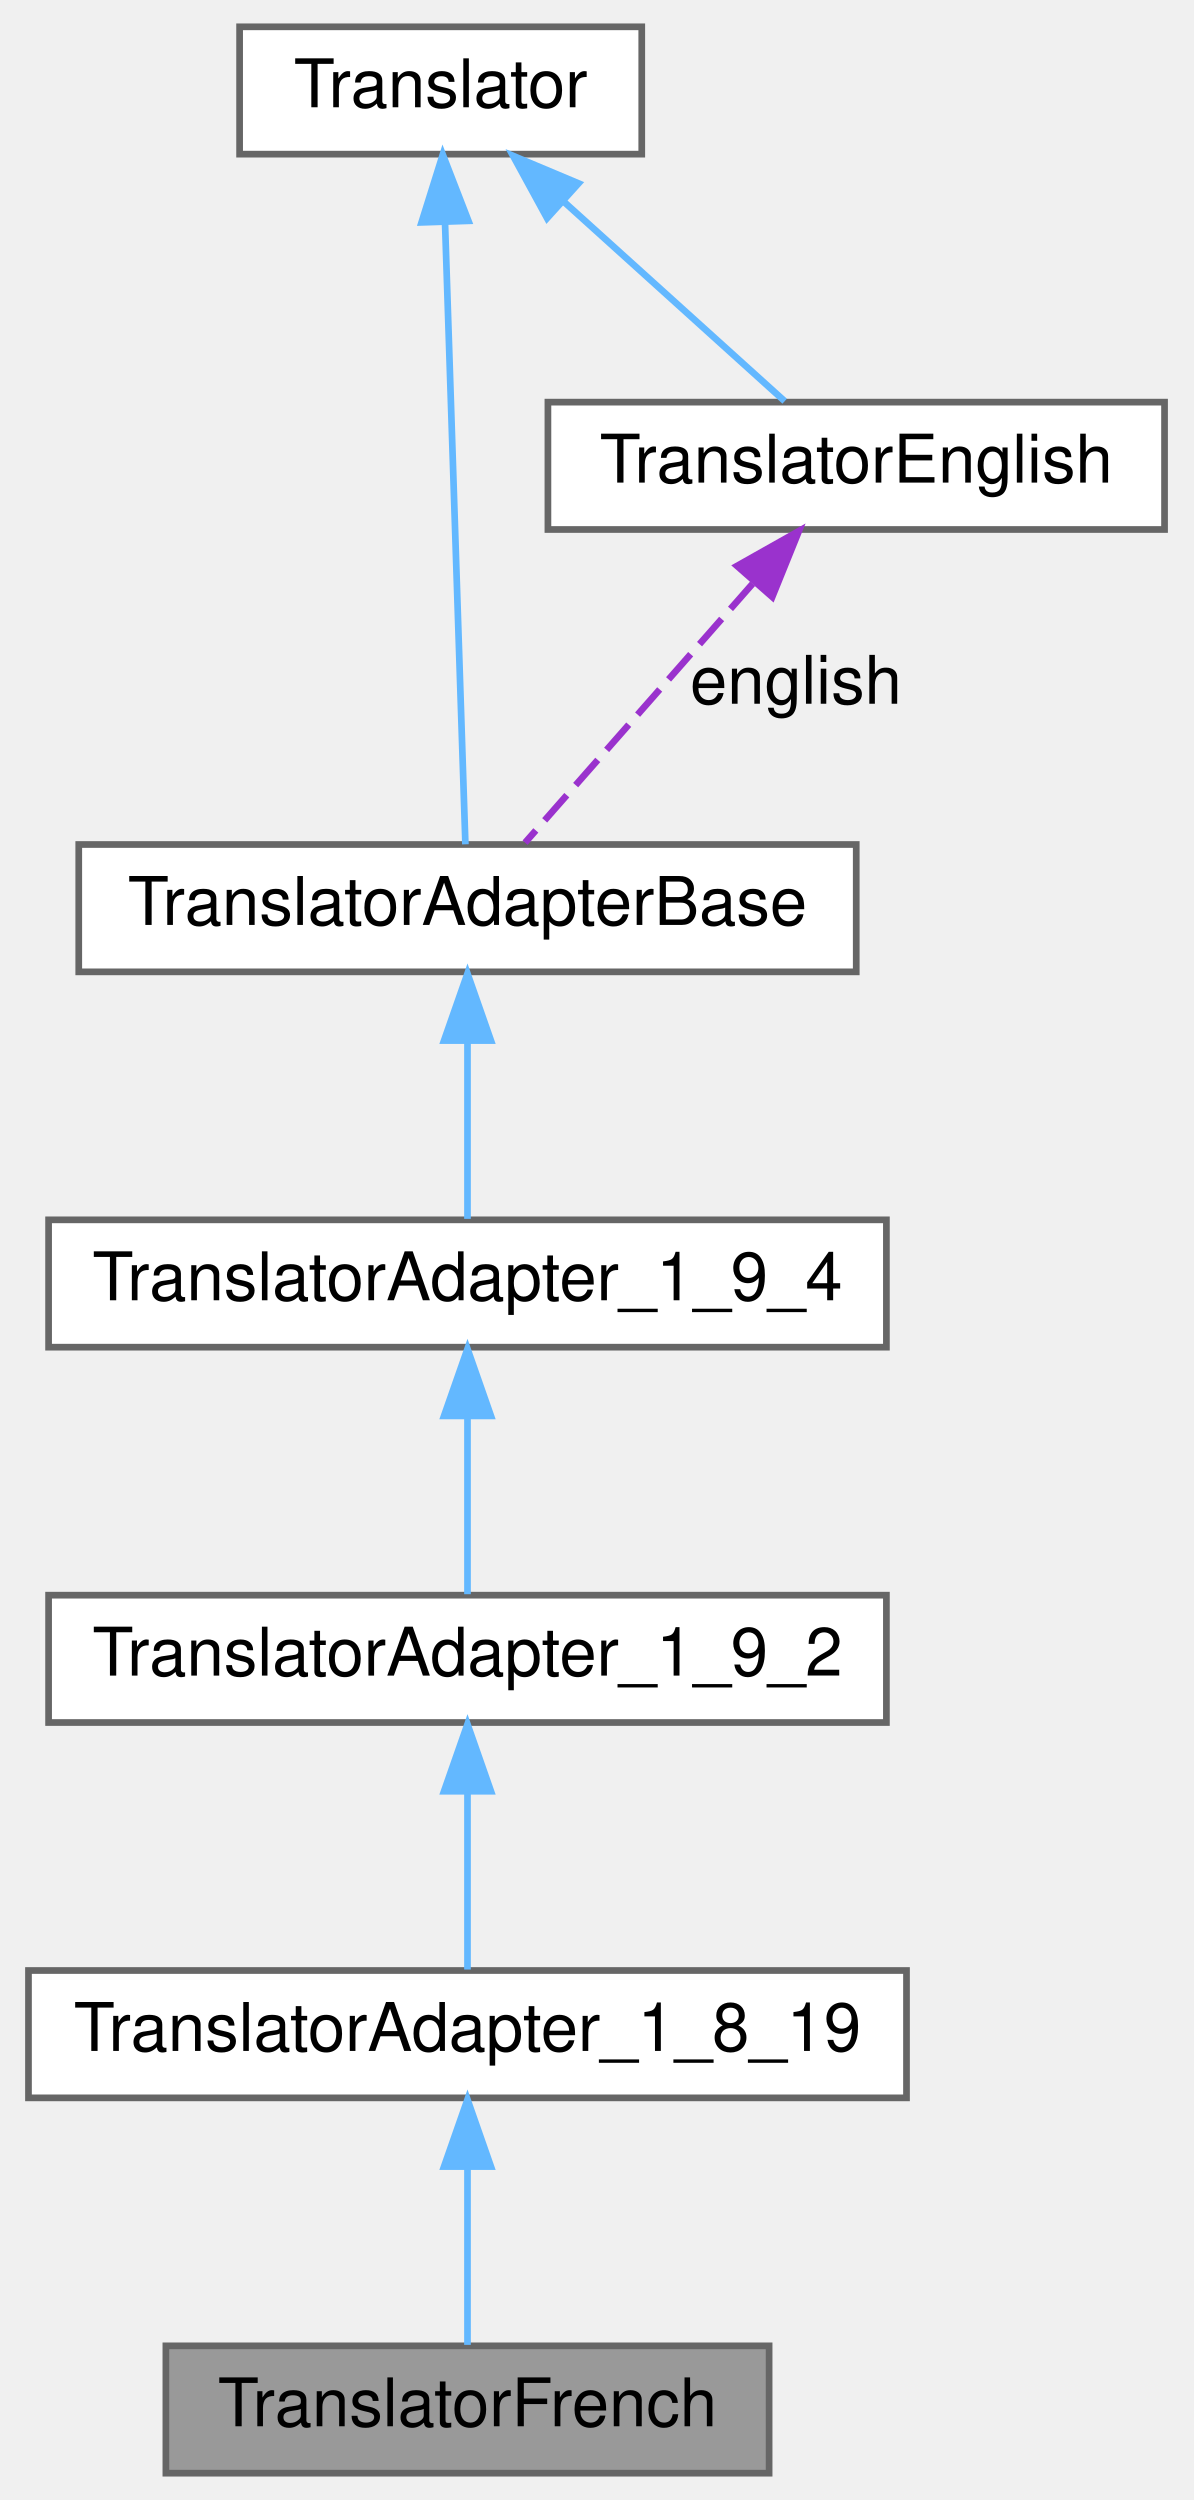
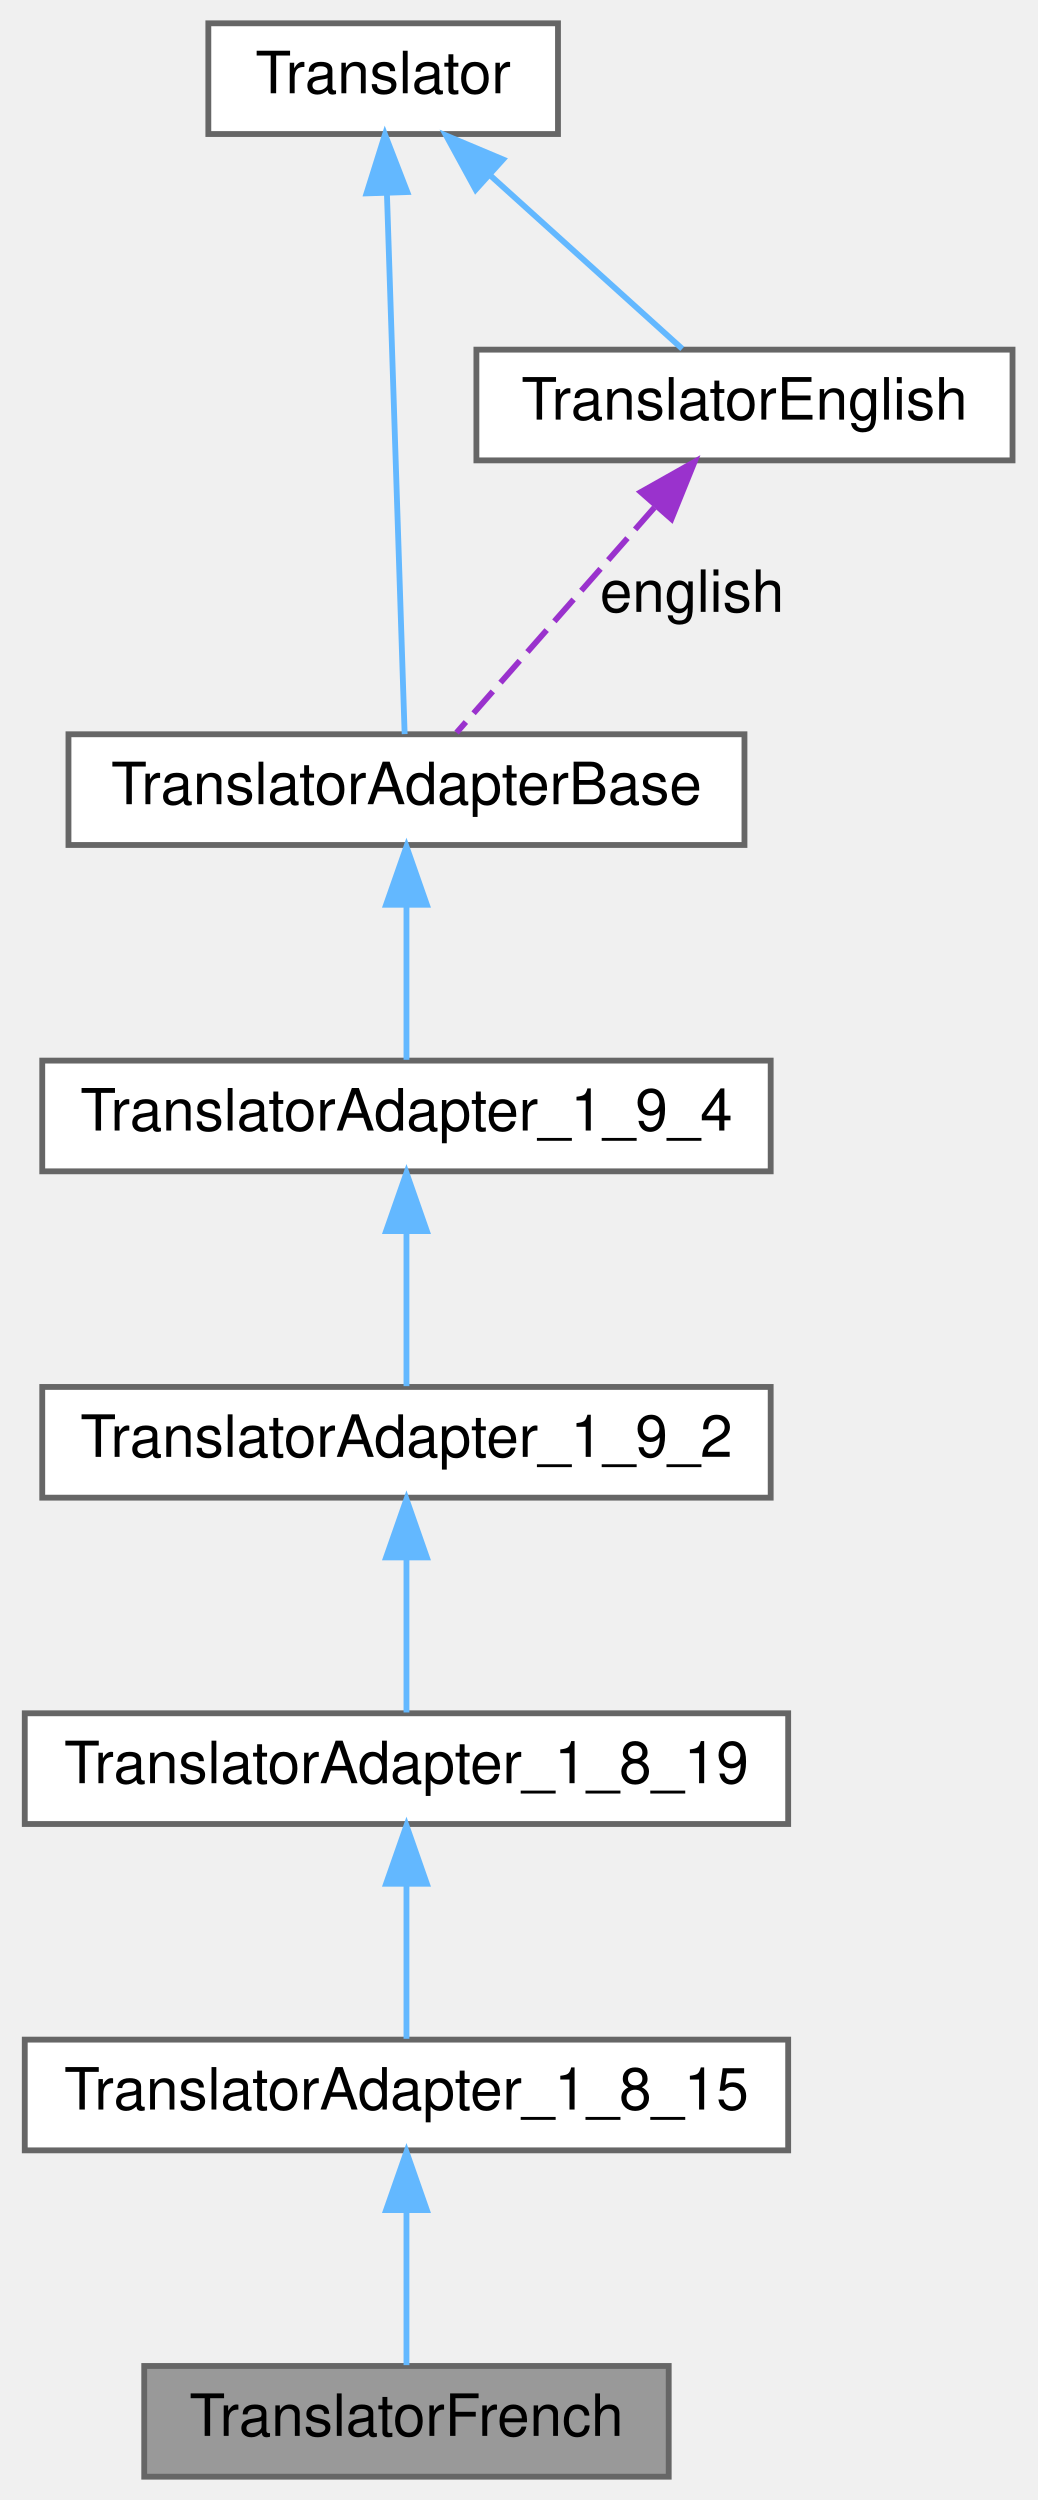
- <svg xmlns="http://www.w3.org/2000/svg" xmlns:xlink="http://www.w3.org/1999/xlink" width="178pt" height="373pt" viewBox="0.00 0.00 177.50 373.00">
-   <g id="graph0" class="graph" transform="scale(1 1) rotate(0) translate(4 369)">
+ <svg xmlns="http://www.w3.org/2000/svg" xmlns:xlink="http://www.w3.org/1999/xlink" width="178pt" height="429pt" viewBox="0.00 0.00 177.50 429.00">
+   <g id="graph0" class="graph" transform="scale(1 1) rotate(0) translate(4 425)">
    <g id="node1" class="node">
      <g id="a_node1">
        <a xlink:title=" ">
          <polygon fill="#999999" stroke="#666666" points="110.5,-19 20.5,-19 20.5,0 110.5,0 110.5,-19" />
          <text text-anchor="middle" x="65.5" y="-7" font-family="Helvetica,sans-Serif" font-size="10.00" fill="#000000">TranslatorFrench</text>
        </a>
      </g>
    </g>
    <g id="node2" class="node">
      <g id="a_node2">
-         <a xlink:href="../../de/dde/class_translator_adapter__1__8__19.html" target="_top" xlink:title=" ">
+         <a xlink:href="../../d4/d2e/class_translator_adapter__1__8__15.html" target="_top" xlink:title=" ">
          <polygon fill="#ffffff" stroke="#666666" points="131,-75 0,-75 0,-56 131,-56 131,-75" />
-           <text text-anchor="middle" x="65.5" y="-63" font-family="Helvetica,sans-Serif" font-size="10.00" fill="#000000">TranslatorAdapter_1_8_19</text>
+           <text text-anchor="middle" x="65.5" y="-63" font-family="Helvetica,sans-Serif" font-size="10.00" fill="#000000">TranslatorAdapter_1_8_15</text>
        </a>
      </g>
    </g>
    <g id="edge1" class="edge">
      <path fill="none" stroke="#63b8ff" d="M65.5,-45.657C65.5,-36.655 65.5,-26.42 65.5,-19.143" />
      <polygon fill="#63b8ff" stroke="#63b8ff" points="62,-45.745 65.5,-55.745 69,-45.746 62,-45.745" />
    </g>
    <g id="node3" class="node">
      <g id="a_node3">
-         <a xlink:href="../../d3/d2e/class_translator_adapter__1__9__2.html" target="_top" xlink:title=" ">
-           <polygon fill="#ffffff" stroke="#666666" points="128,-131 3,-131 3,-112 128,-112 128,-131" />
-           <text text-anchor="middle" x="65.5" y="-119" font-family="Helvetica,sans-Serif" font-size="10.00" fill="#000000">TranslatorAdapter_1_9_2</text>
+         <a xlink:href="../../de/dde/class_translator_adapter__1__8__19.html" target="_top" xlink:title=" ">
+           <polygon fill="#ffffff" stroke="#666666" points="131,-131 0,-131 0,-112 131,-112 131,-131" />
+           <text text-anchor="middle" x="65.5" y="-119" font-family="Helvetica,sans-Serif" font-size="10.00" fill="#000000">TranslatorAdapter_1_8_19</text>
        </a>
      </g>
    </g>
    <g id="edge2" class="edge">
      <path fill="none" stroke="#63b8ff" d="M65.5,-101.657C65.5,-92.655 65.5,-82.42 65.5,-75.143" />
      <polygon fill="#63b8ff" stroke="#63b8ff" points="62,-101.746 65.5,-111.746 69,-101.746 62,-101.746" />
    </g>
    <g id="node4" class="node">
      <g id="a_node4">
-         <a xlink:href="../../d0/d33/class_translator_adapter__1__9__4.html" target="_top" xlink:title=" ">
+         <a xlink:href="../../d3/d2e/class_translator_adapter__1__9__2.html" target="_top" xlink:title=" ">
          <polygon fill="#ffffff" stroke="#666666" points="128,-187 3,-187 3,-168 128,-168 128,-187" />
-           <text text-anchor="middle" x="65.5" y="-175" font-family="Helvetica,sans-Serif" font-size="10.00" fill="#000000">TranslatorAdapter_1_9_4</text>
+           <text text-anchor="middle" x="65.5" y="-175" font-family="Helvetica,sans-Serif" font-size="10.00" fill="#000000">TranslatorAdapter_1_9_2</text>
        </a>
      </g>
    </g>
    <g id="edge3" class="edge">
      <path fill="none" stroke="#63b8ff" d="M65.5,-157.657C65.5,-148.655 65.5,-138.42 65.5,-131.143" />
      <polygon fill="#63b8ff" stroke="#63b8ff" points="62,-157.745 65.5,-167.745 69,-157.746 62,-157.745" />
    </g>
    <g id="node5" class="node">
      <g id="a_node5">
-         <a xlink:href="../../db/d6c/class_translator_adapter_base.html" target="_top" xlink:title="Base of the translator adapter tree.">
-           <polygon fill="#ffffff" stroke="#666666" points="123.5,-243 7.5,-243 7.5,-224 123.5,-224 123.5,-243" />
-           <text text-anchor="middle" x="65.5" y="-231" font-family="Helvetica,sans-Serif" font-size="10.00" fill="#000000">TranslatorAdapterBase</text>
+         <a xlink:href="../../d0/d33/class_translator_adapter__1__9__4.html" target="_top" xlink:title=" ">
+           <polygon fill="#ffffff" stroke="#666666" points="128,-243 3,-243 3,-224 128,-224 128,-243" />
+           <text text-anchor="middle" x="65.5" y="-231" font-family="Helvetica,sans-Serif" font-size="10.00" fill="#000000">TranslatorAdapter_1_9_4</text>
        </a>
      </g>
    </g>
    <g id="edge4" class="edge">
      <path fill="none" stroke="#63b8ff" d="M65.5,-213.657C65.5,-204.655 65.5,-194.42 65.5,-187.143" />
      <polygon fill="#63b8ff" stroke="#63b8ff" points="62,-213.745 65.5,-223.745 69,-213.746 62,-213.745" />
    </g>
    <g id="node6" class="node">
      <g id="a_node6">
-         <a xlink:href="../../d8/dfb/class_translator.html" target="_top" xlink:title="Abstract base class for all translatable text fragments.">
-           <polygon fill="#ffffff" stroke="#666666" points="91.5,-365 31.5,-365 31.5,-346 91.5,-346 91.5,-365" />
-           <text text-anchor="middle" x="61.5" y="-353" font-family="Helvetica,sans-Serif" font-size="10.00" fill="#000000">Translator</text>
+         <a xlink:href="../../db/d6c/class_translator_adapter_base.html" target="_top" xlink:title="Base of the translator adapter tree.">
+           <polygon fill="#ffffff" stroke="#666666" points="123.5,-299 7.5,-299 7.5,-280 123.5,-280 123.5,-299" />
+           <text text-anchor="middle" x="65.5" y="-287" font-family="Helvetica,sans-Serif" font-size="10.00" fill="#000000">TranslatorAdapterBase</text>
        </a>
      </g>
    </g>
    <g id="edge5" class="edge">
-       <path fill="none" stroke="#63b8ff" d="M62.143,-335.891C63.014,-309.328 64.535,-262.945 65.188,-243.029" />
-       <polygon fill="#63b8ff" stroke="#63b8ff" points="58.644,-335.817 61.814,-345.927 65.64,-336.047 58.644,-335.817" />
+       <path fill="none" stroke="#63b8ff" d="M65.5,-269.658C65.5,-260.655 65.5,-250.42 65.5,-243.143" />
+       <polygon fill="#63b8ff" stroke="#63b8ff" points="62,-269.745 65.5,-279.745 69,-269.746 62,-269.745" />
    </g>
    <g id="node7" class="node">
      <g id="a_node7">
-         <a xlink:href="../../d6/d78/class_translator_english.html" target="_top" xlink:title=" ">
-           <polygon fill="#ffffff" stroke="#666666" points="169.5,-309 77.5,-309 77.5,-290 169.5,-290 169.5,-309" />
-           <text text-anchor="middle" x="123.5" y="-297" font-family="Helvetica,sans-Serif" font-size="10.00" fill="#000000">TranslatorEnglish</text>
+         <a xlink:href="../../d8/dfb/class_translator.html" target="_top" xlink:title="Abstract base class for all translatable text fragments.">
+           <polygon fill="#ffffff" stroke="#666666" points="91.5,-421 31.5,-421 31.5,-402 91.5,-402 91.5,-421" />
+           <text text-anchor="middle" x="61.5" y="-409" font-family="Helvetica,sans-Serif" font-size="10.00" fill="#000000">Translator</text>
        </a>
      </g>
    </g>
+     <g id="edge6" class="edge">
+       <path fill="none" stroke="#63b8ff" d="M62.143,-391.891C63.014,-365.328 64.535,-318.945 65.188,-299.029" />
+       <polygon fill="#63b8ff" stroke="#63b8ff" points="58.644,-391.817 61.814,-401.927 65.64,-392.047 58.644,-391.817" />
+     </g>
+     <g id="node8" class="node">
+       <g id="a_node8">
+         <a xlink:href="../../d6/d78/class_translator_english.html" target="_top" xlink:title=" ">
+           <polygon fill="#ffffff" stroke="#666666" points="169.5,-365 77.5,-365 77.5,-346 169.5,-346 169.5,-365" />
+           <text text-anchor="middle" x="123.5" y="-353" font-family="Helvetica,sans-Serif" font-size="10.00" fill="#000000">TranslatorEnglish</text>
+         </a>
+       </g>
+     </g>
+     <g id="edge8" class="edge">
+       <path fill="none" stroke="#63b8ff" d="M79.922,-394.861C90.648,-385.173 103.793,-373.3 112.824,-365.143" />
+       <polygon fill="#63b8ff" stroke="#63b8ff" points="77.375,-392.445 72.3,-401.745 82.067,-397.64 77.375,-392.445" />
+     </g>
    <g id="edge7" class="edge">
-       <path fill="none" stroke="#63b8ff" d="M79.922,-338.861C90.648,-329.173 103.793,-317.3 112.824,-309.143" />
-       <polygon fill="#63b8ff" stroke="#63b8ff" points="77.375,-336.445 72.3,-345.745 82.067,-341.64 77.375,-336.445" />
-     </g>
-     <g id="edge6" class="edge">
-       <path fill="none" stroke="#9a32cd" stroke-dasharray="5,2" d="M108.041,-281.909C97.167,-269.535 83.017,-253.433 74.093,-243.279" />
-       <polygon fill="#9a32cd" stroke="#9a32cd" points="105.712,-284.56 114.942,-289.762 110.97,-279.939 105.712,-284.56" />
-       <text text-anchor="middle" x="114.5" y="-264" font-family="Helvetica,sans-Serif" font-size="10.00" fill="#000000"> english</text>
+       <path fill="none" stroke="#9a32cd" stroke-dasharray="5,2" d="M108.041,-337.909C97.167,-325.535 83.017,-309.433 74.093,-299.279" />
+       <polygon fill="#9a32cd" stroke="#9a32cd" points="105.712,-340.56 114.942,-345.762 110.97,-335.939 105.712,-340.56" />
+       <text text-anchor="middle" x="114.5" y="-320" font-family="Helvetica,sans-Serif" font-size="10.00" fill="#000000"> english</text>
    </g>
  </g>
</svg>
